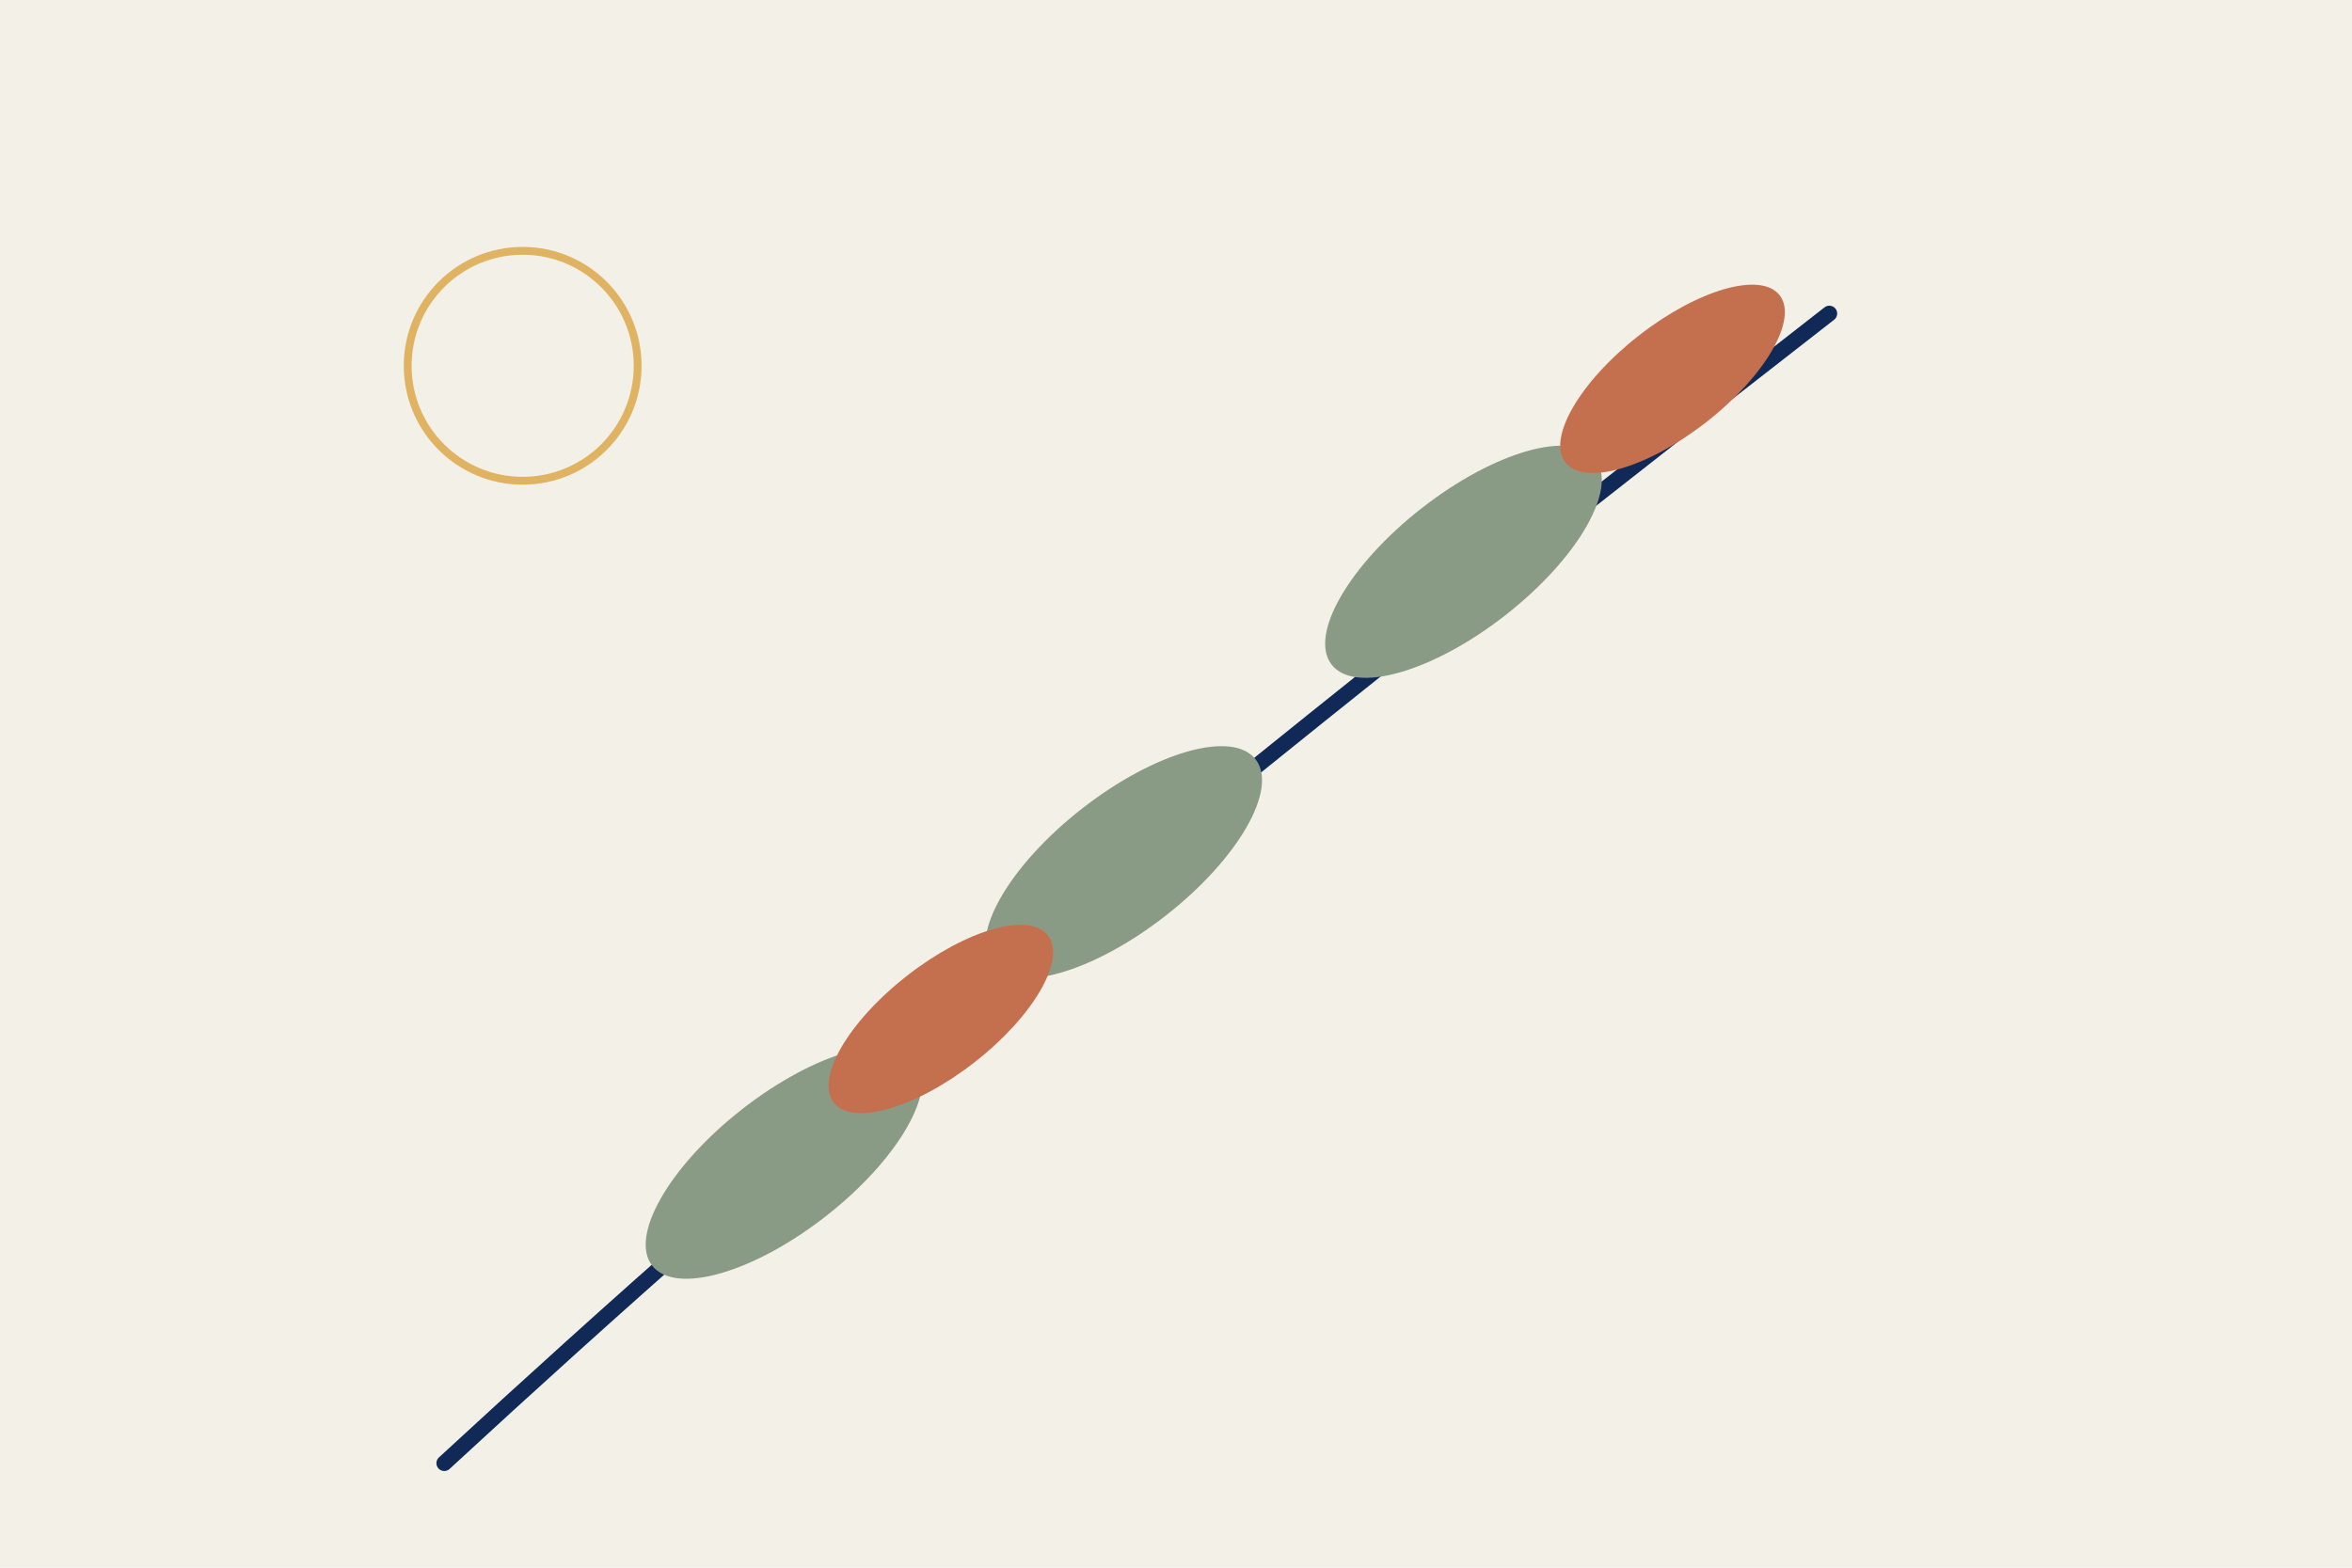
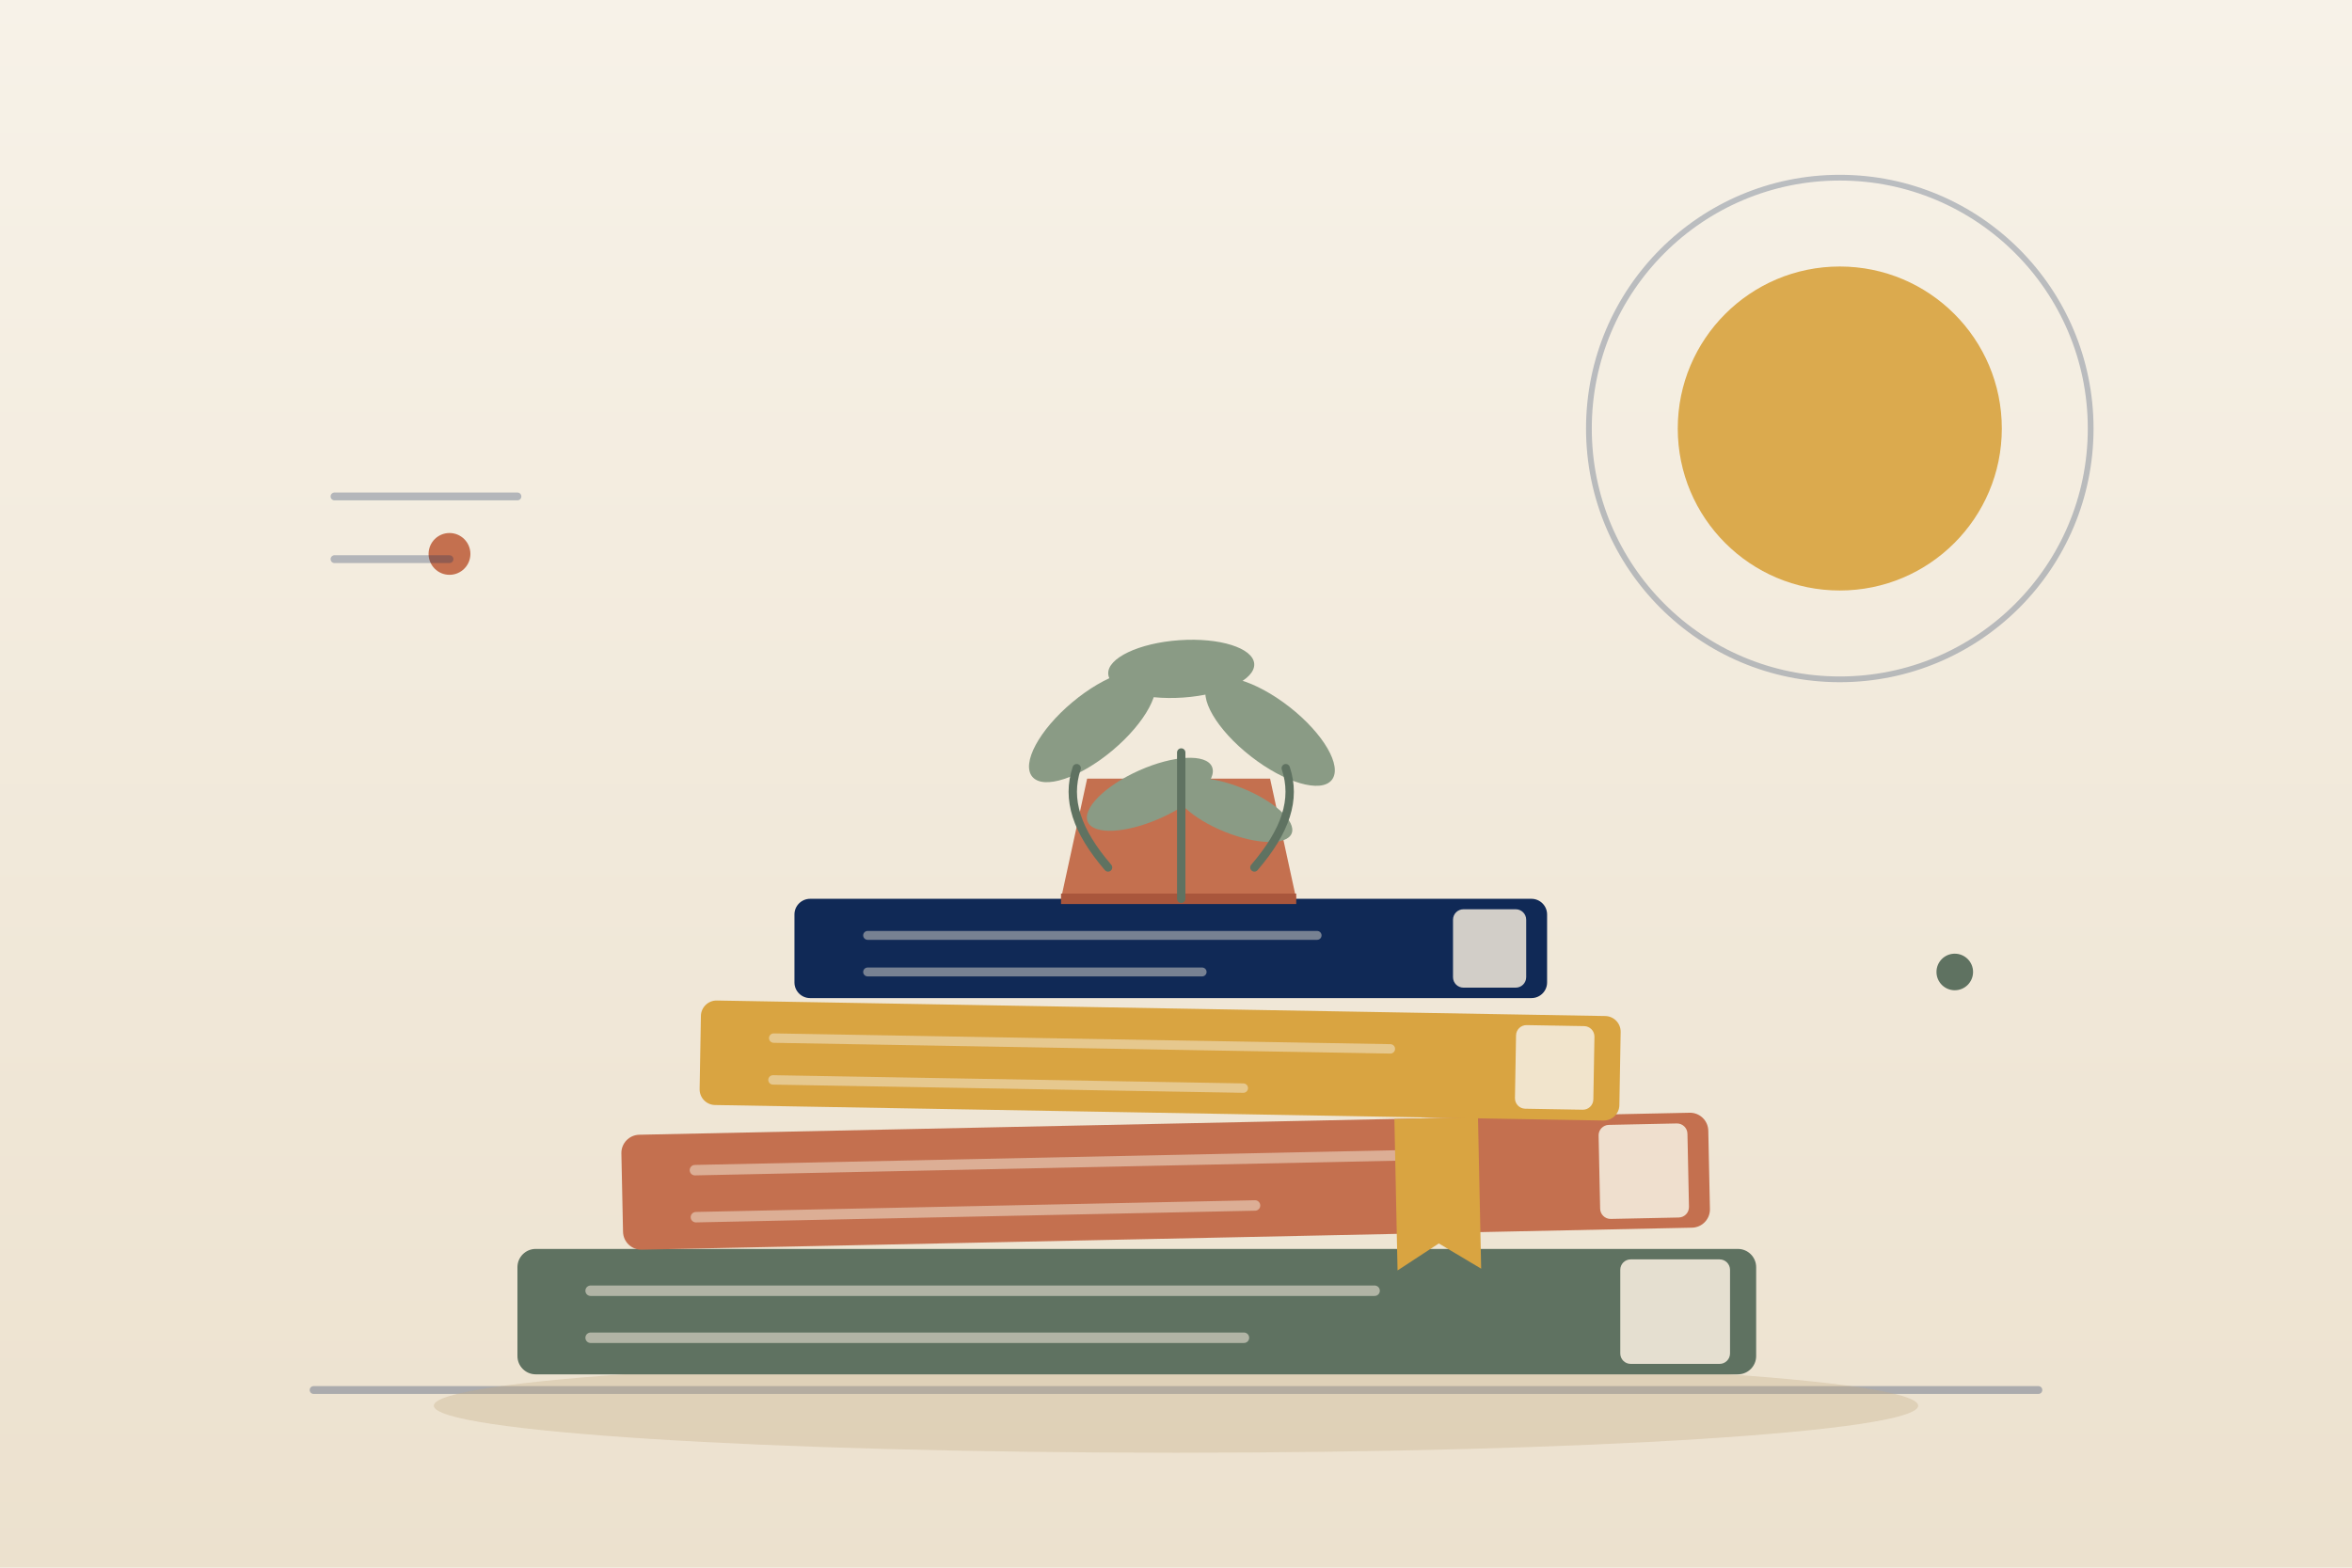
- <svg xmlns="http://www.w3.org/2000/svg" viewBox="0 0 900 600" role="img" aria-label="枝叶">
-   <rect width="900" height="600" fill="#F3F0E8" />
-   <path d="M170 560 C 300 440 430 330 700 120" fill="none" stroke="#102956" stroke-width="6" stroke-linecap="round" />
-   <g fill="#8A9B85">
-     <ellipse cx="560" cy="215" rx="64" ry="26" transform="rotate(-38 560 215)" />
-     <ellipse cx="430" cy="330" rx="64" ry="26" transform="rotate(-38 430 330)" />
-     <ellipse cx="300" cy="445" rx="64" ry="26" transform="rotate(-38 300 445)" />
+ <svg xmlns="http://www.w3.org/2000/svg" viewBox="0 0 900 600" role="img" aria-label="书堆与绿植插画">
+   <defs>
+     <linearGradient id="bg5" x1="0" y1="0" x2="0" y2="1">
+       <stop offset="0" stop-color="#F7F2E8" />
+       <stop offset="1" stop-color="#ECE1CE" />
+     </linearGradient>
+   </defs>
+   <rect width="900" height="600" fill="url(#bg5)" />
+   <circle cx="704" cy="164" r="62" fill="#D9A441" opacity="0.92" />
+   <circle cx="704" cy="164" r="96" fill="none" stroke="#102956" stroke-width="2.2" opacity="0.26" />
+   <path d="M120 532h660" stroke="#102956" stroke-width="3" stroke-linecap="round" opacity="0.3" />
+   <ellipse cx="450" cy="538" rx="284" ry="18" fill="#C4AC86" opacity="0.34" />
+   <g>
+     <rect x="198" y="478" width="474" height="48" rx="7" fill="#5F7261" />
+     <rect x="620" y="482" width="42" height="40" rx="4" fill="#F4EBDC" opacity="0.9" />
+     <path d="M226 494h300M226 512h250" stroke="#F4EBDC" stroke-width="4" stroke-linecap="round" opacity="0.55" />
  </g>
-   <g fill="#C4704F">
-     <ellipse cx="640" cy="145" rx="52" ry="21" transform="rotate(-38 640 145)" />
-     <ellipse cx="360" cy="390" rx="52" ry="21" transform="rotate(-38 360 390)" />
+   <g transform="rotate(-1.2 450 450)">
+     <rect x="238" y="430" width="416" height="44" rx="7" fill="#C4704F" />
+     <rect x="612" y="434" width="34" height="36" rx="4" fill="#F4EBDC" opacity="0.9" />
+     <path d="M266 444h268M266 462h214" stroke="#F4EBDC" stroke-width="4" stroke-linecap="round" opacity="0.5" />
+     <path d="M566 430v58l-16-10-16 10v-58Z" fill="#D9A441" />
  </g>
-   <circle cx="200" cy="140" r="44" fill="none" stroke="#D9A441" stroke-width="3" opacity="0.8" />
+   <g transform="rotate(1 450 402)">
+     <rect x="268" y="386" width="352" height="40" rx="6" fill="#D9A441" />
+     <rect x="580" y="390" width="30" height="32" rx="4" fill="#F4EBDC" opacity="0.9" />
+     <path d="M296 400h236M296 416h180" stroke="#F4EBDC" stroke-width="3.6" stroke-linecap="round" opacity="0.5" />
+   </g>
+   <g>
+     <rect x="304" y="344" width="288" height="38" rx="6" fill="#102956" />
+     <rect x="556" y="348" width="28" height="30" rx="4" fill="#F4EBDC" opacity="0.85" />
+     <path d="M332 358h172M332 372h128" stroke="#F4EBDC" stroke-width="3.4" stroke-linecap="round" opacity="0.45" />
+   </g>
+   <g>
+     <path d="M406 344h90l-10-46h-70Z" fill="#C4704F" />
+     <path d="M406 344h90" stroke="#A9563C" stroke-width="4" />
+     <g fill="#8A9B85">
+       <ellipse cx="418" cy="278" rx="30" ry="12" transform="rotate(-40 418 278)" />
+       <ellipse cx="486" cy="280" rx="30" ry="12" transform="rotate(38 486 280)" />
+       <ellipse cx="452" cy="256" rx="28" ry="11" transform="rotate(-4 452 256)" />
+       <ellipse cx="440" cy="304" rx="26" ry="10" transform="rotate(-24 440 304)" />
+       <ellipse cx="472" cy="310" rx="24" ry="9" transform="rotate(22 472 310)" />
+     </g>
+     <path d="M452 344v-56M424 332c-12-14-16-26-12-38M480 332c12-14 16-26 12-38" fill="none" stroke="#5F7261" stroke-width="3.2" stroke-linecap="round" />
+   </g>
+   <circle cx="172" cy="212" r="8" fill="#C4704F" />
+   <circle cx="748" cy="372" r="7" fill="#5F7261" />
+   <path d="M128 190h70M128 214h44" stroke="#102956" stroke-width="3" stroke-linecap="round" opacity="0.28" />
</svg>
